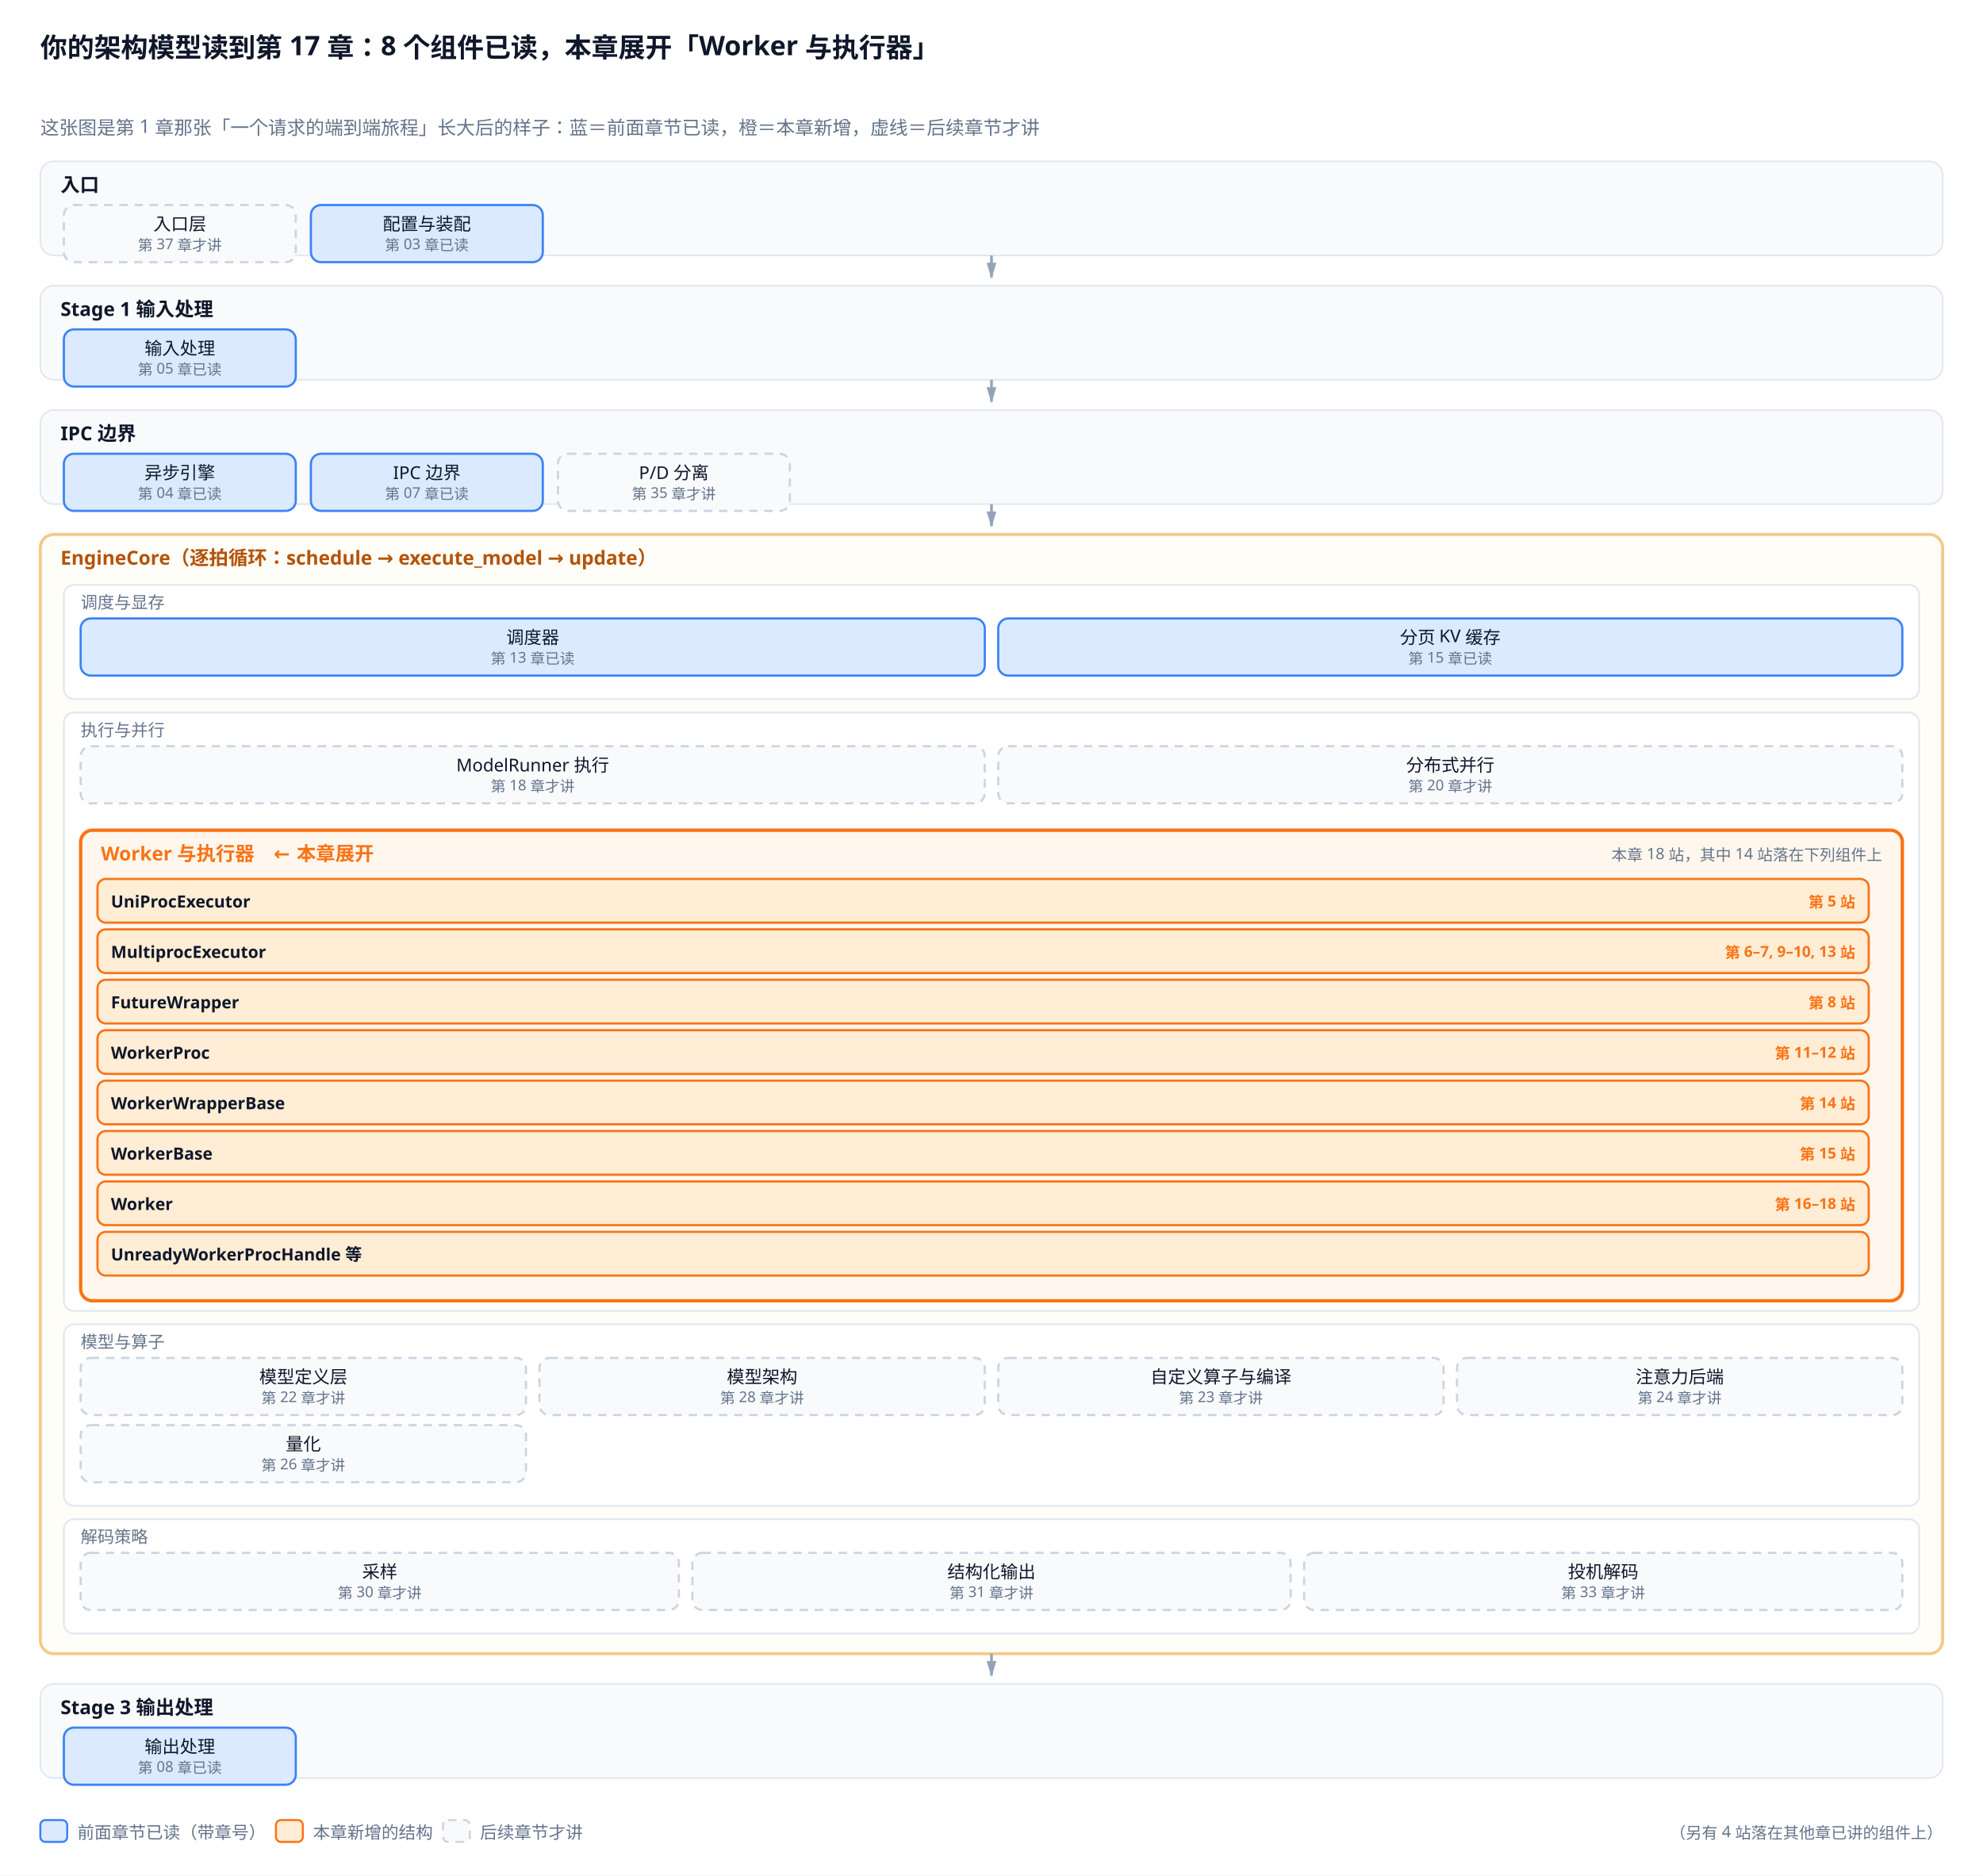
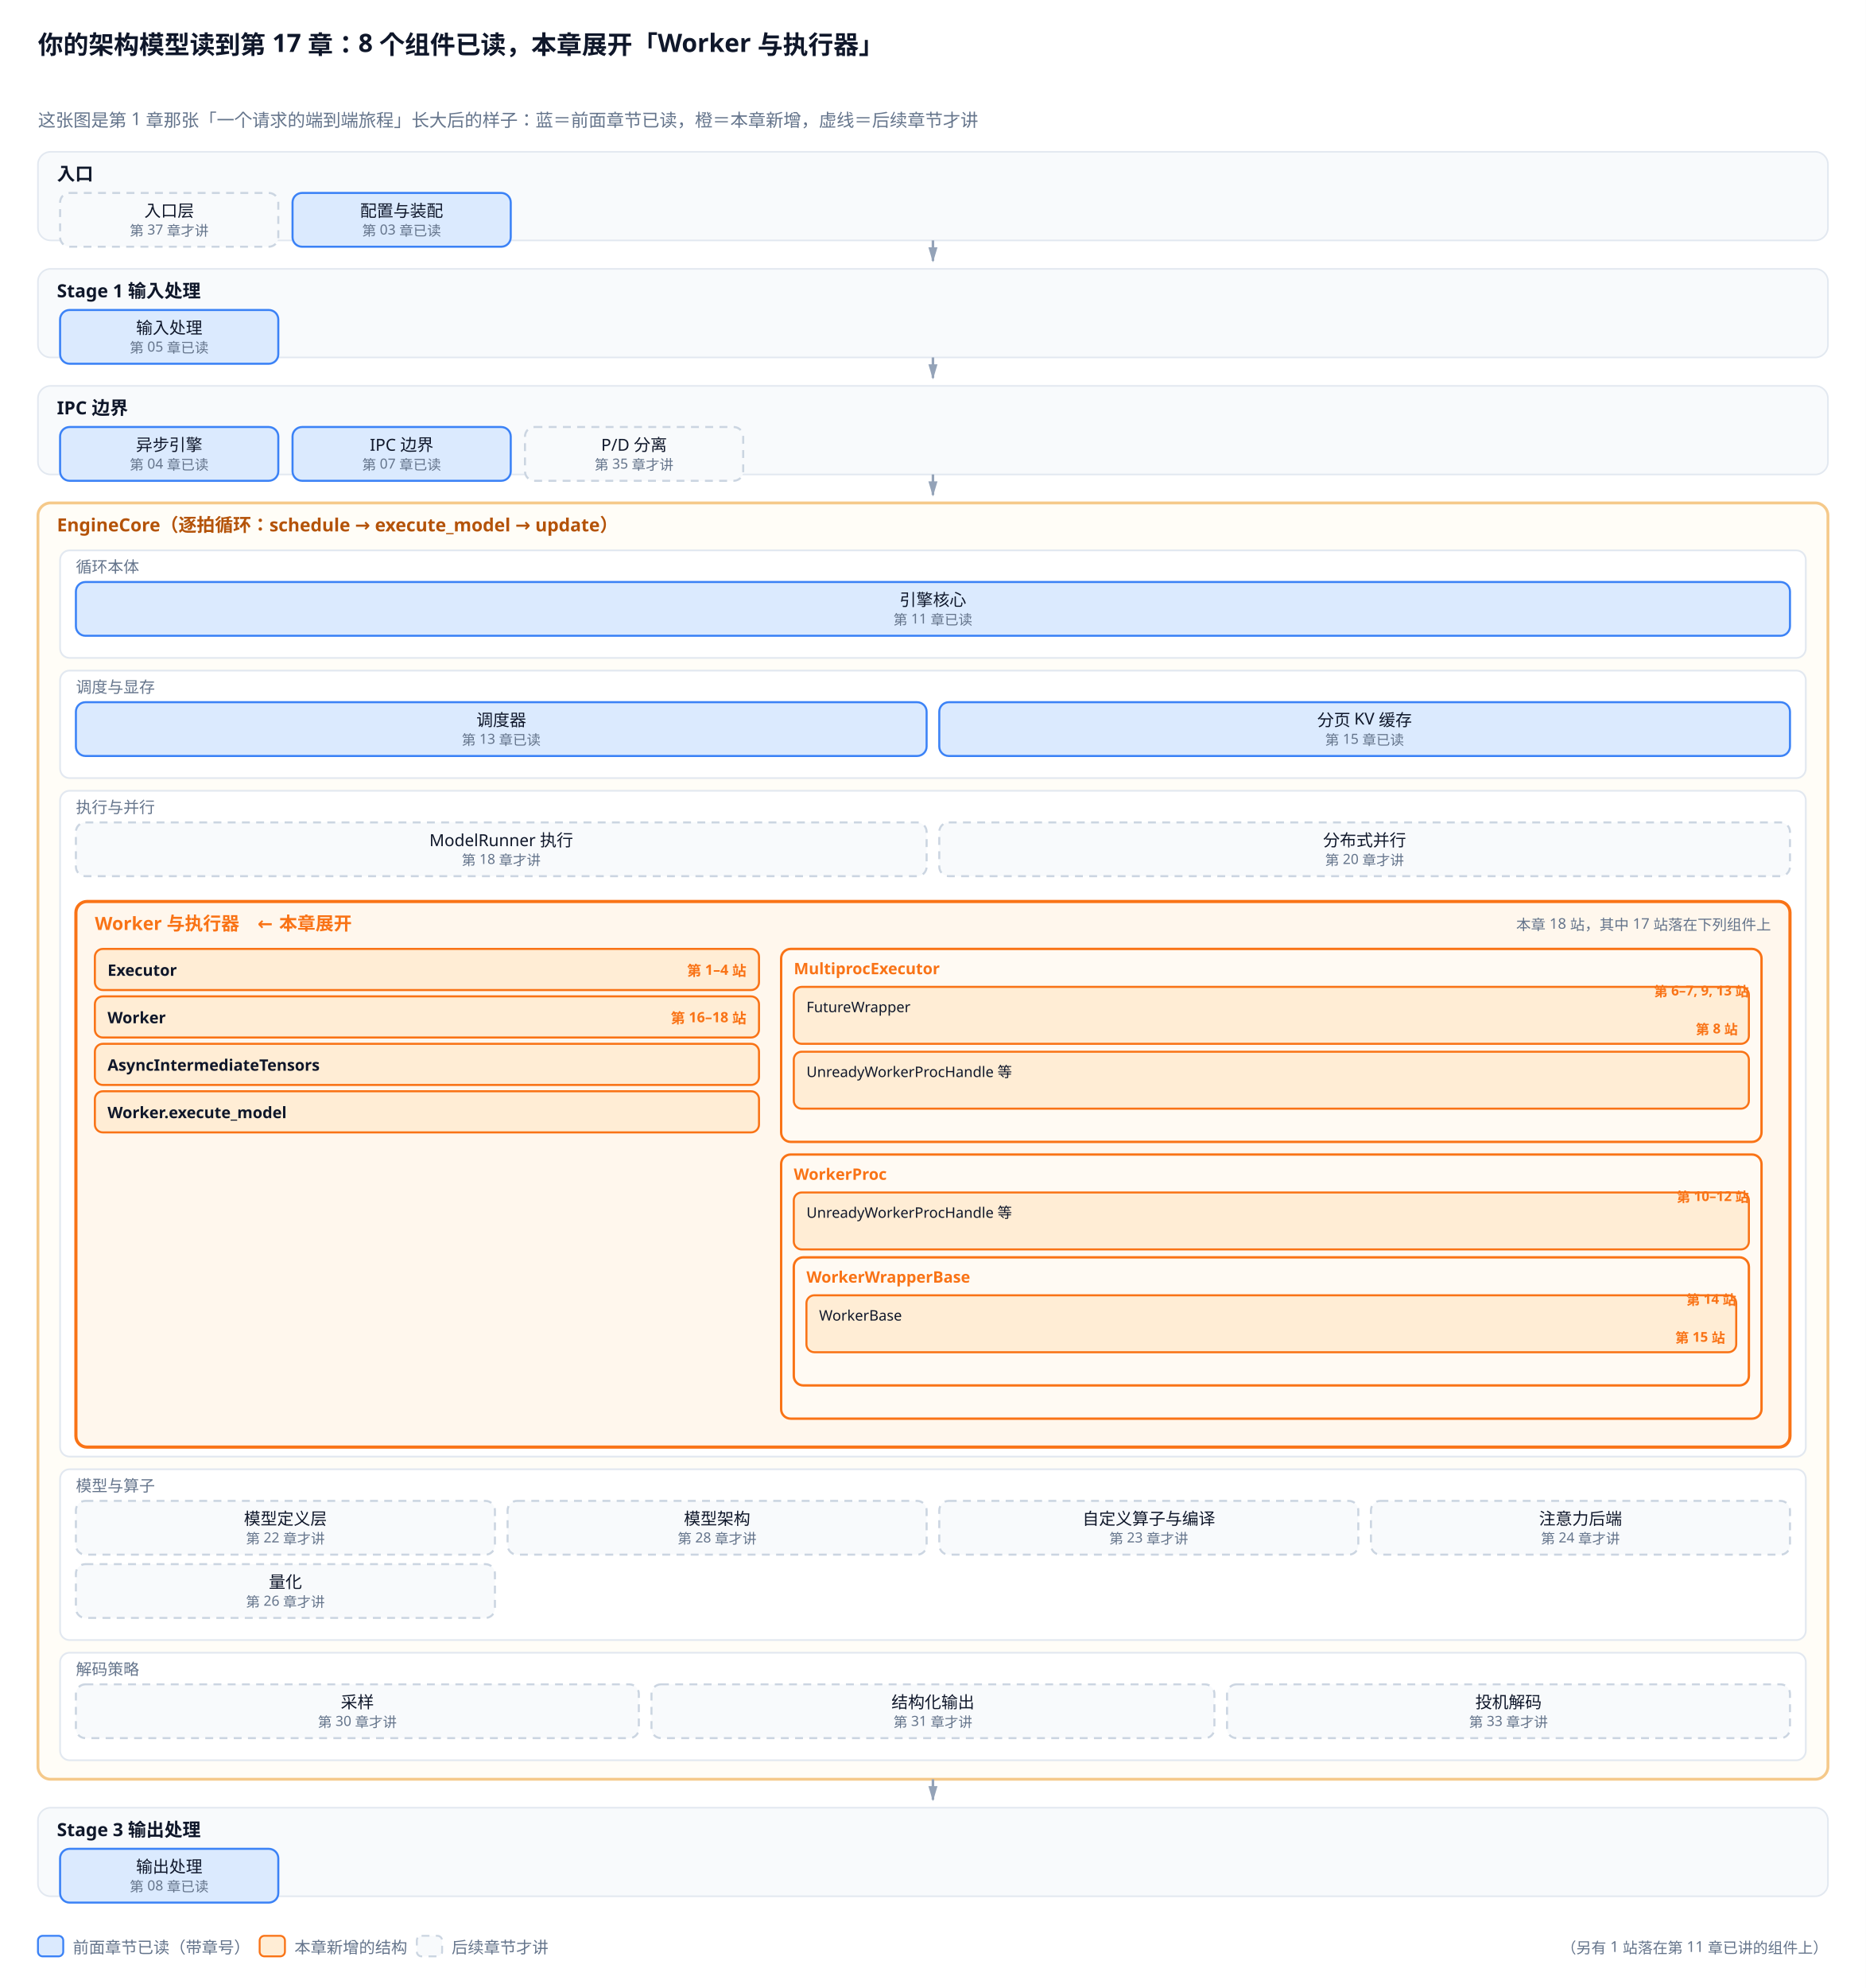
- <svg xmlns="http://www.w3.org/2000/svg" viewBox="0 0 1180 1116">
+ <svg xmlns="http://www.w3.org/2000/svg" viewBox="0 0 1180 1257">
  <defs>
    <marker id="a" viewBox="0 0 10 6" refX="9" refY="3" markerWidth="6" markerHeight="4" orient="auto">
      <path d="M0,0 L10,3 L0,6 Z" fill="#94a3b8" />
    </marker>
    <marker id="a2" viewBox="0 0 10 6" refX="9" refY="3" markerWidth="6" markerHeight="4" orient="auto">
      <path d="M0,0 L10,3 L0,6 Z" fill="#f97316" />
    </marker>
  </defs>
-   <rect width="1180" height="1116" fill="white" />
+   <rect width="1180" height="1257" fill="white" />
  <text x="24" y="34" font-family="sans-serif" font-size="16" fill="#0f172a" font-weight="bold">你的架构模型读到第 17 章：8 个组件已读，本章展开「Worker 与执行器」</text>
  <text x="24.0" y="80.0" font-family="sans-serif" font-size="11.2" fill="#64748b" text-anchor="start">这张图是第 1 章那张「一个请求的端到端旅程」长大后的样子：蓝＝前面章节已读，橙＝本章新增，虚线＝后续章节才讲</text>
  <rect x="24.0" y="96.0" width="1132.0" height="56.0" rx="8" fill="#f8fafc" stroke="#e2e8f0" stroke-width="1.0" />
  <text x="36.0" y="114.0" font-family="sans-serif" font-size="11.5" fill="#0f172a" text-anchor="start" font-weight="bold">入口</text>
  <rect x="38.0" y="122.0" width="138.0" height="34.0" rx="6" fill="#f8fafc" stroke="#cbd5e1" stroke-width="1.3" stroke-dasharray="5,4" />
  <text x="107.0" y="137.0" font-family="sans-serif" font-size="10.5" fill="#0f172a" text-anchor="middle">入口层</text>
  <text x="107.0" y="149.0" font-family="sans-serif" font-size="8.8" fill="#64748b" text-anchor="middle">第 37 章才讲</text>
  <rect x="185.0" y="122.0" width="138.0" height="34.0" rx="6" fill="#dbeafe" stroke="#3b82f6" stroke-width="1.3" />
  <text x="254.0" y="137.0" font-family="sans-serif" font-size="10.5" fill="#0f172a" text-anchor="middle">配置与装配</text>
  <text x="254.0" y="149.0" font-family="sans-serif" font-size="8.8" fill="#64748b" text-anchor="middle">第 03 章已读</text>
  <path d="M590.0,152.0 L590.0,165.0" stroke="#94a3b8" stroke-width="1.6" marker-end="url(#a)" />
  <rect x="24.0" y="170.0" width="1132.0" height="56.0" rx="8" fill="#f8fafc" stroke="#e2e8f0" stroke-width="1.0" />
  <text x="36.0" y="188.0" font-family="sans-serif" font-size="11.5" fill="#0f172a" text-anchor="start" font-weight="bold">Stage 1 输入处理</text>
  <rect x="38.0" y="196.0" width="138.0" height="34.0" rx="6" fill="#dbeafe" stroke="#3b82f6" stroke-width="1.3" />
  <text x="107.0" y="211.0" font-family="sans-serif" font-size="10.5" fill="#0f172a" text-anchor="middle">输入处理</text>
  <text x="107.0" y="223.0" font-family="sans-serif" font-size="8.8" fill="#64748b" text-anchor="middle">第 05 章已读</text>
  <path d="M590.0,226.0 L590.0,239.0" stroke="#94a3b8" stroke-width="1.6" marker-end="url(#a)" />
  <rect x="24.0" y="244.0" width="1132.0" height="56.0" rx="8" fill="#f8fafc" stroke="#e2e8f0" stroke-width="1.0" />
  <text x="36.0" y="262.0" font-family="sans-serif" font-size="11.5" fill="#0f172a" text-anchor="start" font-weight="bold">IPC 边界</text>
  <rect x="38.0" y="270.0" width="138.0" height="34.0" rx="6" fill="#dbeafe" stroke="#3b82f6" stroke-width="1.3" />
  <text x="107.0" y="285.0" font-family="sans-serif" font-size="10.5" fill="#0f172a" text-anchor="middle">异步引擎</text>
  <text x="107.0" y="297.0" font-family="sans-serif" font-size="8.8" fill="#64748b" text-anchor="middle">第 04 章已读</text>
  <rect x="185.0" y="270.0" width="138.0" height="34.0" rx="6" fill="#dbeafe" stroke="#3b82f6" stroke-width="1.3" />
  <text x="254.0" y="285.0" font-family="sans-serif" font-size="10.5" fill="#0f172a" text-anchor="middle">IPC 边界</text>
  <text x="254.0" y="297.0" font-family="sans-serif" font-size="8.8" fill="#64748b" text-anchor="middle">第 07 章已读</text>
  <rect x="332.0" y="270.0" width="138.0" height="34.0" rx="6" fill="#f8fafc" stroke="#cbd5e1" stroke-width="1.3" stroke-dasharray="5,4" />
  <text x="401.0" y="285.0" font-family="sans-serif" font-size="10.5" fill="#0f172a" text-anchor="middle">P/D 分离</text>
  <text x="401.0" y="297.0" font-family="sans-serif" font-size="8.8" fill="#64748b" text-anchor="middle">第 35 章才讲</text>
  <path d="M590.0,300.0 L590.0,313.0" stroke="#94a3b8" stroke-width="1.6" marker-end="url(#a)" />
-   <rect x="24.0" y="318.0" width="1132.0" height="666.0" rx="8" fill="#fffdf7" stroke="#f5c98a" stroke-width="1.8" />
+   <rect x="24.0" y="318.0" width="1132.0" height="807.0" rx="8" fill="#fffdf7" stroke="#f5c98a" stroke-width="1.8" />
  <text x="36.0" y="336.0" font-family="sans-serif" font-size="11.5" fill="#b45309" text-anchor="start" font-weight="bold">EngineCore（逐拍循环：schedule → execute_model → update）</text>
  <rect x="38.0" y="348.0" width="1104.0" height="68.0" rx="6" fill="#ffffff" stroke="#e2e8f0" stroke-width="1.1" />
-   <text x="48.0" y="362.0" font-family="sans-serif" font-size="10" fill="#64748b" text-anchor="start">调度与显存</text>
-   <rect x="48.0" y="368.0" width="538.0" height="34.0" rx="6" fill="#dbeafe" stroke="#3b82f6" stroke-width="1.3" />
-   <text x="317.0" y="383.0" font-family="sans-serif" font-size="10.5" fill="#0f172a" text-anchor="middle">调度器</text>
-   <text x="317.0" y="395.0" font-family="sans-serif" font-size="8.8" fill="#64748b" text-anchor="middle">第 13 章已读</text>
-   <rect x="594.0" y="368.0" width="538.0" height="34.0" rx="6" fill="#dbeafe" stroke="#3b82f6" stroke-width="1.3" />
-   <text x="863.0" y="383.0" font-family="sans-serif" font-size="10.5" fill="#0f172a" text-anchor="middle">分页 KV 缓存</text>
-   <text x="863.0" y="395.0" font-family="sans-serif" font-size="8.8" fill="#64748b" text-anchor="middle">第 15 章已读</text>
-   <rect x="38.0" y="424.0" width="1104.0" height="356.0" rx="6" fill="#ffffff" stroke="#e2e8f0" stroke-width="1.1" />
-   <text x="48.0" y="438.0" font-family="sans-serif" font-size="10" fill="#64748b" text-anchor="start">执行与并行</text>
-   <rect x="48.0" y="444.0" width="538.0" height="34.0" rx="6" fill="#f8fafc" stroke="#cbd5e1" stroke-width="1.3" stroke-dasharray="5,4" />
-   <text x="317.0" y="459.0" font-family="sans-serif" font-size="10.5" fill="#0f172a" text-anchor="middle">ModelRunner 执行</text>
-   <text x="317.0" y="471.0" font-family="sans-serif" font-size="8.8" fill="#64748b" text-anchor="middle">第 18 章才讲</text>
-   <rect x="594.0" y="444.0" width="538.0" height="34.0" rx="6" fill="#f8fafc" stroke="#cbd5e1" stroke-width="1.3" stroke-dasharray="5,4" />
-   <text x="863.0" y="459.0" font-family="sans-serif" font-size="10.5" fill="#0f172a" text-anchor="middle">分布式并行</text>
-   <text x="863.0" y="471.0" font-family="sans-serif" font-size="8.8" fill="#64748b" text-anchor="middle">第 20 章才讲</text>
-   <rect x="48.0" y="494.0" width="1084.0" height="280.0" rx="7" fill="#fff7ed" stroke="#f97316" stroke-width="2.0" />
-   <text x="60.0" y="512.0" font-family="sans-serif" font-size="11.5" fill="#f97316" text-anchor="start" font-weight="bold">Worker 与执行器　← 本章展开</text>
-   <text x="1120.0" y="512.0" font-family="sans-serif" font-size="9.3" fill="#64748b" text-anchor="end">本章 18 站，其中 14 站落在下列组件上</text>
-   <rect x="58.0" y="523.0" width="1054.0" height="26.0" rx="5" fill="#ffedd5" stroke="#f97316" stroke-width="1.3" />
-   <text x="66.0" y="540.0" font-family="sans-serif" font-size="10" fill="#0f172a" text-anchor="start" font-weight="bold">UniProcExecutor</text>
-   <text x="1104.0" y="540.0" font-family="sans-serif" font-size="9" fill="#f97316" text-anchor="end" font-weight="bold">第 5 站</text>
-   <rect x="58.0" y="553.0" width="1054.0" height="26.0" rx="5" fill="#ffedd5" stroke="#f97316" stroke-width="1.3" />
-   <text x="66.0" y="570.0" font-family="sans-serif" font-size="10" fill="#0f172a" text-anchor="start" font-weight="bold">MultiprocExecutor</text>
-   <text x="1104.0" y="570.0" font-family="sans-serif" font-size="9" fill="#f97316" text-anchor="end" font-weight="bold">第 6–7, 9–10, 13 站</text>
-   <rect x="58.0" y="583.0" width="1054.0" height="26.0" rx="5" fill="#ffedd5" stroke="#f97316" stroke-width="1.3" />
-   <text x="66.0" y="600.0" font-family="sans-serif" font-size="10" fill="#0f172a" text-anchor="start" font-weight="bold">FutureWrapper</text>
-   <text x="1104.0" y="600.0" font-family="sans-serif" font-size="9" fill="#f97316" text-anchor="end" font-weight="bold">第 8 站</text>
-   <rect x="58.0" y="613.0" width="1054.0" height="26.0" rx="5" fill="#ffedd5" stroke="#f97316" stroke-width="1.3" />
-   <text x="66.0" y="630.0" font-family="sans-serif" font-size="10" fill="#0f172a" text-anchor="start" font-weight="bold">WorkerProc</text>
-   <text x="1104.0" y="630.0" font-family="sans-serif" font-size="9" fill="#f97316" text-anchor="end" font-weight="bold">第 11–12 站</text>
-   <rect x="58.0" y="643.0" width="1054.0" height="26.0" rx="5" fill="#ffedd5" stroke="#f97316" stroke-width="1.3" />
-   <text x="66.0" y="660.0" font-family="sans-serif" font-size="10" fill="#0f172a" text-anchor="start" font-weight="bold">WorkerWrapperBase</text>
-   <text x="1104.0" y="660.0" font-family="sans-serif" font-size="9" fill="#f97316" text-anchor="end" font-weight="bold">第 14 站</text>
-   <rect x="58.0" y="673.0" width="1054.0" height="26.0" rx="5" fill="#ffedd5" stroke="#f97316" stroke-width="1.3" />
-   <text x="66.0" y="690.0" font-family="sans-serif" font-size="10" fill="#0f172a" text-anchor="start" font-weight="bold">WorkerBase</text>
-   <text x="1104.0" y="690.0" font-family="sans-serif" font-size="9" fill="#f97316" text-anchor="end" font-weight="bold">第 15 站</text>
-   <rect x="58.0" y="703.0" width="1054.0" height="26.0" rx="5" fill="#ffedd5" stroke="#f97316" stroke-width="1.3" />
-   <text x="66.0" y="720.0" font-family="sans-serif" font-size="10" fill="#0f172a" text-anchor="start" font-weight="bold">Worker</text>
-   <text x="1104.0" y="720.0" font-family="sans-serif" font-size="9" fill="#f97316" text-anchor="end" font-weight="bold">第 16–18 站</text>
-   <rect x="58.0" y="733.0" width="1054.0" height="26.0" rx="5" fill="#ffedd5" stroke="#f97316" stroke-width="1.3" />
-   <text x="66.0" y="750.0" font-family="sans-serif" font-size="10" fill="#0f172a" text-anchor="start" font-weight="bold">UnreadyWorkerProcHandle 等</text>
-   <rect x="38.0" y="788.0" width="1104.0" height="108.0" rx="6" fill="#ffffff" stroke="#e2e8f0" stroke-width="1.1" />
-   <text x="48.0" y="802.0" font-family="sans-serif" font-size="10" fill="#64748b" text-anchor="start">模型与算子</text>
-   <rect x="48.0" y="808.0" width="265.0" height="34.0" rx="6" fill="#f8fafc" stroke="#cbd5e1" stroke-width="1.3" stroke-dasharray="5,4" />
-   <text x="180.5" y="823.0" font-family="sans-serif" font-size="10.5" fill="#0f172a" text-anchor="middle">模型定义层</text>
-   <text x="180.5" y="835.0" font-family="sans-serif" font-size="8.8" fill="#64748b" text-anchor="middle">第 22 章才讲</text>
-   <rect x="321.0" y="808.0" width="265.0" height="34.0" rx="6" fill="#f8fafc" stroke="#cbd5e1" stroke-width="1.3" stroke-dasharray="5,4" />
-   <text x="453.5" y="823.0" font-family="sans-serif" font-size="10.5" fill="#0f172a" text-anchor="middle">模型架构</text>
-   <text x="453.5" y="835.0" font-family="sans-serif" font-size="8.8" fill="#64748b" text-anchor="middle">第 28 章才讲</text>
-   <rect x="594.0" y="808.0" width="265.0" height="34.0" rx="6" fill="#f8fafc" stroke="#cbd5e1" stroke-width="1.3" stroke-dasharray="5,4" />
-   <text x="726.5" y="823.0" font-family="sans-serif" font-size="10.5" fill="#0f172a" text-anchor="middle">自定义算子与编译</text>
-   <text x="726.5" y="835.0" font-family="sans-serif" font-size="8.8" fill="#64748b" text-anchor="middle">第 23 章才讲</text>
-   <rect x="867.0" y="808.0" width="265.0" height="34.0" rx="6" fill="#f8fafc" stroke="#cbd5e1" stroke-width="1.3" stroke-dasharray="5,4" />
-   <text x="999.5" y="823.0" font-family="sans-serif" font-size="10.5" fill="#0f172a" text-anchor="middle">注意力后端</text>
-   <text x="999.5" y="835.0" font-family="sans-serif" font-size="8.8" fill="#64748b" text-anchor="middle">第 24 章才讲</text>
-   <rect x="48.0" y="848.0" width="265.0" height="34.0" rx="6" fill="#f8fafc" stroke="#cbd5e1" stroke-width="1.3" stroke-dasharray="5,4" />
-   <text x="180.5" y="863.0" font-family="sans-serif" font-size="10.5" fill="#0f172a" text-anchor="middle">量化</text>
-   <text x="180.5" y="875.0" font-family="sans-serif" font-size="8.8" fill="#64748b" text-anchor="middle">第 26 章才讲</text>
-   <rect x="38.0" y="904.0" width="1104.0" height="68.0" rx="6" fill="#ffffff" stroke="#e2e8f0" stroke-width="1.1" />
-   <text x="48.0" y="918.0" font-family="sans-serif" font-size="10" fill="#64748b" text-anchor="start">解码策略</text>
-   <rect x="48.0" y="924.0" width="356.0" height="34.0" rx="6" fill="#f8fafc" stroke="#cbd5e1" stroke-width="1.3" stroke-dasharray="5,4" />
-   <text x="226.0" y="939.0" font-family="sans-serif" font-size="10.5" fill="#0f172a" text-anchor="middle">采样</text>
-   <text x="226.0" y="951.0" font-family="sans-serif" font-size="8.8" fill="#64748b" text-anchor="middle">第 30 章才讲</text>
-   <rect x="412.0" y="924.0" width="356.0" height="34.0" rx="6" fill="#f8fafc" stroke="#cbd5e1" stroke-width="1.3" stroke-dasharray="5,4" />
-   <text x="590.0" y="939.0" font-family="sans-serif" font-size="10.5" fill="#0f172a" text-anchor="middle">结构化输出</text>
-   <text x="590.0" y="951.0" font-family="sans-serif" font-size="8.8" fill="#64748b" text-anchor="middle">第 31 章才讲</text>
-   <rect x="776.0" y="924.0" width="356.0" height="34.0" rx="6" fill="#f8fafc" stroke="#cbd5e1" stroke-width="1.3" stroke-dasharray="5,4" />
-   <text x="954.0" y="939.0" font-family="sans-serif" font-size="10.5" fill="#0f172a" text-anchor="middle">投机解码</text>
-   <text x="954.0" y="951.0" font-family="sans-serif" font-size="8.8" fill="#64748b" text-anchor="middle">第 33 章才讲</text>
-   <path d="M590.0,984.0 L590.0,997.0" stroke="#94a3b8" stroke-width="1.6" marker-end="url(#a)" />
-   <rect x="24.0" y="1002.0" width="1132.0" height="56.0" rx="8" fill="#f8fafc" stroke="#e2e8f0" stroke-width="1.0" />
-   <text x="36.0" y="1020.0" font-family="sans-serif" font-size="11.5" fill="#0f172a" text-anchor="start" font-weight="bold">Stage 3 输出处理</text>
-   <rect x="38.0" y="1028.0" width="138.0" height="34.0" rx="6" fill="#dbeafe" stroke="#3b82f6" stroke-width="1.3" />
-   <text x="107.0" y="1043.0" font-family="sans-serif" font-size="10.5" fill="#0f172a" text-anchor="middle">输出处理</text>
-   <text x="107.0" y="1055.0" font-family="sans-serif" font-size="8.8" fill="#64748b" text-anchor="middle">第 08 章已读</text>
-   <rect x="24.0" y="1083.0" width="16.0" height="13.0" rx="3" fill="#dbeafe" stroke="#3b82f6" stroke-width="1.2" />
-   <text x="46.0" y="1094.0" font-family="sans-serif" font-size="10.2" fill="#64748b" text-anchor="start">前面章节已读（带章号）</text>
-   <rect x="164.2" y="1083.0" width="16.0" height="13.0" rx="3" fill="#ffedd5" stroke="#f97316" stroke-width="1.2" />
-   <text x="186.2" y="1094.0" font-family="sans-serif" font-size="10.2" fill="#64748b" text-anchor="start">本章新增的结构</text>
-   <rect x="263.6" y="1083.0" width="16.0" height="13.0" rx="3" fill="#f8fafc" stroke="#cbd5e1" stroke-width="1.2" stroke-dasharray="5,4" />
-   <text x="285.6" y="1094.0" font-family="sans-serif" font-size="10.2" fill="#64748b" text-anchor="start">后续章节才讲</text>
-   <text x="1156.0" y="1094.0" font-family="sans-serif" font-size="9.5" fill="#64748b" text-anchor="end">（另有 4 站落在其他章已讲的组件上）</text>
+   <text x="48.0" y="362.0" font-family="sans-serif" font-size="10" fill="#64748b" text-anchor="start">循环本体</text>
+   <rect x="48.0" y="368.0" width="1084.0" height="34.0" rx="6" fill="#dbeafe" stroke="#3b82f6" stroke-width="1.3" />
+   <text x="590.0" y="383.0" font-family="sans-serif" font-size="10.5" fill="#0f172a" text-anchor="middle">引擎核心</text>
+   <text x="590.0" y="395.0" font-family="sans-serif" font-size="8.8" fill="#64748b" text-anchor="middle">第 11 章已读</text>
+   <rect x="38.0" y="424.0" width="1104.0" height="68.0" rx="6" fill="#ffffff" stroke="#e2e8f0" stroke-width="1.1" />
+   <text x="48.0" y="438.0" font-family="sans-serif" font-size="10" fill="#64748b" text-anchor="start">调度与显存</text>
+   <rect x="48.0" y="444.0" width="538.0" height="34.0" rx="6" fill="#dbeafe" stroke="#3b82f6" stroke-width="1.3" />
+   <text x="317.0" y="459.0" font-family="sans-serif" font-size="10.5" fill="#0f172a" text-anchor="middle">调度器</text>
+   <text x="317.0" y="471.0" font-family="sans-serif" font-size="8.8" fill="#64748b" text-anchor="middle">第 13 章已读</text>
+   <rect x="594.0" y="444.0" width="538.0" height="34.0" rx="6" fill="#dbeafe" stroke="#3b82f6" stroke-width="1.3" />
+   <text x="863.0" y="459.0" font-family="sans-serif" font-size="10.5" fill="#0f172a" text-anchor="middle">分页 KV 缓存</text>
+   <text x="863.0" y="471.0" font-family="sans-serif" font-size="8.8" fill="#64748b" text-anchor="middle">第 15 章已读</text>
+   <rect x="38.0" y="500.0" width="1104.0" height="421.0" rx="6" fill="#ffffff" stroke="#e2e8f0" stroke-width="1.1" />
+   <text x="48.0" y="514.0" font-family="sans-serif" font-size="10" fill="#64748b" text-anchor="start">执行与并行</text>
+   <rect x="48.0" y="520.0" width="538.0" height="34.0" rx="6" fill="#f8fafc" stroke="#cbd5e1" stroke-width="1.3" stroke-dasharray="5,4" />
+   <text x="317.0" y="535.0" font-family="sans-serif" font-size="10.5" fill="#0f172a" text-anchor="middle">ModelRunner 执行</text>
+   <text x="317.0" y="547.0" font-family="sans-serif" font-size="8.8" fill="#64748b" text-anchor="middle">第 18 章才讲</text>
+   <rect x="594.0" y="520.0" width="538.0" height="34.0" rx="6" fill="#f8fafc" stroke="#cbd5e1" stroke-width="1.3" stroke-dasharray="5,4" />
+   <text x="863.0" y="535.0" font-family="sans-serif" font-size="10.5" fill="#0f172a" text-anchor="middle">分布式并行</text>
+   <text x="863.0" y="547.0" font-family="sans-serif" font-size="8.8" fill="#64748b" text-anchor="middle">第 20 章才讲</text>
+   <rect x="48.0" y="570.0" width="1084.0" height="345.0" rx="7" fill="#fff7ed" stroke="#f97316" stroke-width="2.0" />
+   <text x="60.0" y="588.0" font-family="sans-serif" font-size="11.5" fill="#f97316" text-anchor="start" font-weight="bold">Worker 与执行器　← 本章展开</text>
+   <text x="1120.0" y="588.0" font-family="sans-serif" font-size="9.3" fill="#64748b" text-anchor="end">本章 18 站，其中 17 站落在下列组件上</text>
+   <rect x="60.0" y="600.0" width="420.0" height="26.0" rx="5" fill="#ffedd5" stroke="#f97316" stroke-width="1.3" />
+   <text x="68.0" y="617.0" font-family="sans-serif" font-size="10" fill="#0f172a" text-anchor="start" font-weight="bold">Executor</text>
+   <text x="472.0" y="617.0" font-family="sans-serif" font-size="9" fill="#f97316" text-anchor="end" font-weight="bold">第 1–4 站</text>
+   <rect x="60.0" y="630.0" width="420.0" height="26.0" rx="5" fill="#ffedd5" stroke="#f97316" stroke-width="1.3" />
+   <text x="68.0" y="647.0" font-family="sans-serif" font-size="10" fill="#0f172a" text-anchor="start" font-weight="bold">Worker</text>
+   <text x="472.0" y="647.0" font-family="sans-serif" font-size="9" fill="#f97316" text-anchor="end" font-weight="bold">第 16–18 站</text>
+   <rect x="60.0" y="660.0" width="420.0" height="26.0" rx="5" fill="#ffedd5" stroke="#f97316" stroke-width="1.3" />
+   <text x="68.0" y="677.0" font-family="sans-serif" font-size="10" fill="#0f172a" text-anchor="start" font-weight="bold">AsyncIntermediateTensors</text>
+   <rect x="60.0" y="690.0" width="420.0" height="26.0" rx="5" fill="#ffedd5" stroke="#f97316" stroke-width="1.3" />
+   <text x="68.0" y="707.0" font-family="sans-serif" font-size="10" fill="#0f172a" text-anchor="start" font-weight="bold">Worker.execute_model</text>
+   <rect x="494.0" y="600.0" width="620.0" height="122.0" rx="6" fill="#fffaf3" stroke="#f97316" stroke-width="1.5" />
+   <text x="502.0" y="616.0" font-family="sans-serif" font-size="10" fill="#f97316" text-anchor="start" font-weight="bold">MultiprocExecutor</text>
+   <rect x="502.0" y="624.0" width="604.0" height="36.0" rx="5" fill="#ffedd5" stroke="#f97316" stroke-width="1.3" />
+   <text x="510.0" y="640.0" font-family="sans-serif" font-size="9.2" fill="#0f172a" text-anchor="start">FutureWrapper</text>
+   <text x="1099.0" y="654.0" font-family="sans-serif" font-size="8.6" fill="#f97316" text-anchor="end" font-weight="bold">第 8 站</text>
+   <rect x="502.0" y="665.0" width="604.0" height="36.0" rx="5" fill="#ffedd5" stroke="#f97316" stroke-width="1.3" />
+   <text x="510.0" y="681.0" font-family="sans-serif" font-size="9.2" fill="#0f172a" text-anchor="start">UnreadyWorkerProcHandle 等</text>
+   <text x="1106.0" y="630.0" font-family="sans-serif" font-size="8.6" fill="#f97316" text-anchor="end" font-weight="bold">第 6–7, 9, 13 站</text>
+   <rect x="494.0" y="730.0" width="620.0" height="167.0" rx="6" fill="#fffaf3" stroke="#f97316" stroke-width="1.5" />
+   <text x="502.0" y="746.0" font-family="sans-serif" font-size="10" fill="#f97316" text-anchor="start" font-weight="bold">WorkerProc</text>
+   <rect x="502.0" y="754.0" width="604.0" height="36.0" rx="5" fill="#ffedd5" stroke="#f97316" stroke-width="1.3" />
+   <text x="510.0" y="770.0" font-family="sans-serif" font-size="9.2" fill="#0f172a" text-anchor="start">UnreadyWorkerProcHandle 等</text>
+   <rect x="502.0" y="795.0" width="604.0" height="81.0" rx="6" fill="#fffaf3" stroke="#f97316" stroke-width="1.5" />
+   <text x="510.0" y="811.0" font-family="sans-serif" font-size="10" fill="#f97316" text-anchor="start" font-weight="bold">WorkerWrapperBase</text>
+   <rect x="510.0" y="819.0" width="588.0" height="36.0" rx="5" fill="#ffedd5" stroke="#f97316" stroke-width="1.3" />
+   <text x="518.0" y="835.0" font-family="sans-serif" font-size="9.2" fill="#0f172a" text-anchor="start">WorkerBase</text>
+   <text x="1091.0" y="849.0" font-family="sans-serif" font-size="8.6" fill="#f97316" text-anchor="end" font-weight="bold">第 15 站</text>
+   <text x="1098.0" y="825.0" font-family="sans-serif" font-size="8.6" fill="#f97316" text-anchor="end" font-weight="bold">第 14 站</text>
+   <text x="1106.0" y="760.0" font-family="sans-serif" font-size="8.6" fill="#f97316" text-anchor="end" font-weight="bold">第 10–12 站</text>
+   <rect x="38.0" y="929.0" width="1104.0" height="108.0" rx="6" fill="#ffffff" stroke="#e2e8f0" stroke-width="1.1" />
+   <text x="48.0" y="943.0" font-family="sans-serif" font-size="10" fill="#64748b" text-anchor="start">模型与算子</text>
+   <rect x="48.0" y="949.0" width="265.0" height="34.0" rx="6" fill="#f8fafc" stroke="#cbd5e1" stroke-width="1.3" stroke-dasharray="5,4" />
+   <text x="180.5" y="964.0" font-family="sans-serif" font-size="10.5" fill="#0f172a" text-anchor="middle">模型定义层</text>
+   <text x="180.5" y="976.0" font-family="sans-serif" font-size="8.8" fill="#64748b" text-anchor="middle">第 22 章才讲</text>
+   <rect x="321.0" y="949.0" width="265.0" height="34.0" rx="6" fill="#f8fafc" stroke="#cbd5e1" stroke-width="1.3" stroke-dasharray="5,4" />
+   <text x="453.5" y="964.0" font-family="sans-serif" font-size="10.5" fill="#0f172a" text-anchor="middle">模型架构</text>
+   <text x="453.5" y="976.0" font-family="sans-serif" font-size="8.8" fill="#64748b" text-anchor="middle">第 28 章才讲</text>
+   <rect x="594.0" y="949.0" width="265.0" height="34.0" rx="6" fill="#f8fafc" stroke="#cbd5e1" stroke-width="1.3" stroke-dasharray="5,4" />
+   <text x="726.5" y="964.0" font-family="sans-serif" font-size="10.5" fill="#0f172a" text-anchor="middle">自定义算子与编译</text>
+   <text x="726.5" y="976.0" font-family="sans-serif" font-size="8.8" fill="#64748b" text-anchor="middle">第 23 章才讲</text>
+   <rect x="867.0" y="949.0" width="265.0" height="34.0" rx="6" fill="#f8fafc" stroke="#cbd5e1" stroke-width="1.3" stroke-dasharray="5,4" />
+   <text x="999.5" y="964.0" font-family="sans-serif" font-size="10.5" fill="#0f172a" text-anchor="middle">注意力后端</text>
+   <text x="999.5" y="976.0" font-family="sans-serif" font-size="8.8" fill="#64748b" text-anchor="middle">第 24 章才讲</text>
+   <rect x="48.0" y="989.0" width="265.0" height="34.0" rx="6" fill="#f8fafc" stroke="#cbd5e1" stroke-width="1.3" stroke-dasharray="5,4" />
+   <text x="180.5" y="1004.0" font-family="sans-serif" font-size="10.5" fill="#0f172a" text-anchor="middle">量化</text>
+   <text x="180.5" y="1016.0" font-family="sans-serif" font-size="8.8" fill="#64748b" text-anchor="middle">第 26 章才讲</text>
+   <rect x="38.0" y="1045.0" width="1104.0" height="68.0" rx="6" fill="#ffffff" stroke="#e2e8f0" stroke-width="1.1" />
+   <text x="48.0" y="1059.0" font-family="sans-serif" font-size="10" fill="#64748b" text-anchor="start">解码策略</text>
+   <rect x="48.0" y="1065.0" width="356.0" height="34.0" rx="6" fill="#f8fafc" stroke="#cbd5e1" stroke-width="1.3" stroke-dasharray="5,4" />
+   <text x="226.0" y="1080.0" font-family="sans-serif" font-size="10.5" fill="#0f172a" text-anchor="middle">采样</text>
+   <text x="226.0" y="1092.0" font-family="sans-serif" font-size="8.8" fill="#64748b" text-anchor="middle">第 30 章才讲</text>
+   <rect x="412.0" y="1065.0" width="356.0" height="34.0" rx="6" fill="#f8fafc" stroke="#cbd5e1" stroke-width="1.3" stroke-dasharray="5,4" />
+   <text x="590.0" y="1080.0" font-family="sans-serif" font-size="10.5" fill="#0f172a" text-anchor="middle">结构化输出</text>
+   <text x="590.0" y="1092.0" font-family="sans-serif" font-size="8.8" fill="#64748b" text-anchor="middle">第 31 章才讲</text>
+   <rect x="776.0" y="1065.0" width="356.0" height="34.0" rx="6" fill="#f8fafc" stroke="#cbd5e1" stroke-width="1.3" stroke-dasharray="5,4" />
+   <text x="954.0" y="1080.0" font-family="sans-serif" font-size="10.5" fill="#0f172a" text-anchor="middle">投机解码</text>
+   <text x="954.0" y="1092.0" font-family="sans-serif" font-size="8.8" fill="#64748b" text-anchor="middle">第 33 章才讲</text>
+   <path d="M590.0,1125.0 L590.0,1138.0" stroke="#94a3b8" stroke-width="1.6" marker-end="url(#a)" />
+   <rect x="24.0" y="1143.0" width="1132.0" height="56.0" rx="8" fill="#f8fafc" stroke="#e2e8f0" stroke-width="1.0" />
+   <text x="36.0" y="1161.0" font-family="sans-serif" font-size="11.5" fill="#0f172a" text-anchor="start" font-weight="bold">Stage 3 输出处理</text>
+   <rect x="38.0" y="1169.0" width="138.0" height="34.0" rx="6" fill="#dbeafe" stroke="#3b82f6" stroke-width="1.3" />
+   <text x="107.0" y="1184.0" font-family="sans-serif" font-size="10.5" fill="#0f172a" text-anchor="middle">输出处理</text>
+   <text x="107.0" y="1196.0" font-family="sans-serif" font-size="8.8" fill="#64748b" text-anchor="middle">第 08 章已读</text>
+   <rect x="24.0" y="1224.0" width="16.0" height="13.0" rx="3" fill="#dbeafe" stroke="#3b82f6" stroke-width="1.2" />
+   <text x="46.0" y="1235.0" font-family="sans-serif" font-size="10.2" fill="#64748b" text-anchor="start">前面章节已读（带章号）</text>
+   <rect x="164.2" y="1224.0" width="16.0" height="13.0" rx="3" fill="#ffedd5" stroke="#f97316" stroke-width="1.2" />
+   <text x="186.2" y="1235.0" font-family="sans-serif" font-size="10.2" fill="#64748b" text-anchor="start">本章新增的结构</text>
+   <rect x="263.6" y="1224.0" width="16.0" height="13.0" rx="3" fill="#f8fafc" stroke="#cbd5e1" stroke-width="1.2" stroke-dasharray="5,4" />
+   <text x="285.6" y="1235.0" font-family="sans-serif" font-size="10.2" fill="#64748b" text-anchor="start">后续章节才讲</text>
+   <text x="1156.0" y="1235.0" font-family="sans-serif" font-size="9.5" fill="#64748b" text-anchor="end">（另有 1 站落在第 11 章已讲的组件上）</text>
</svg>
